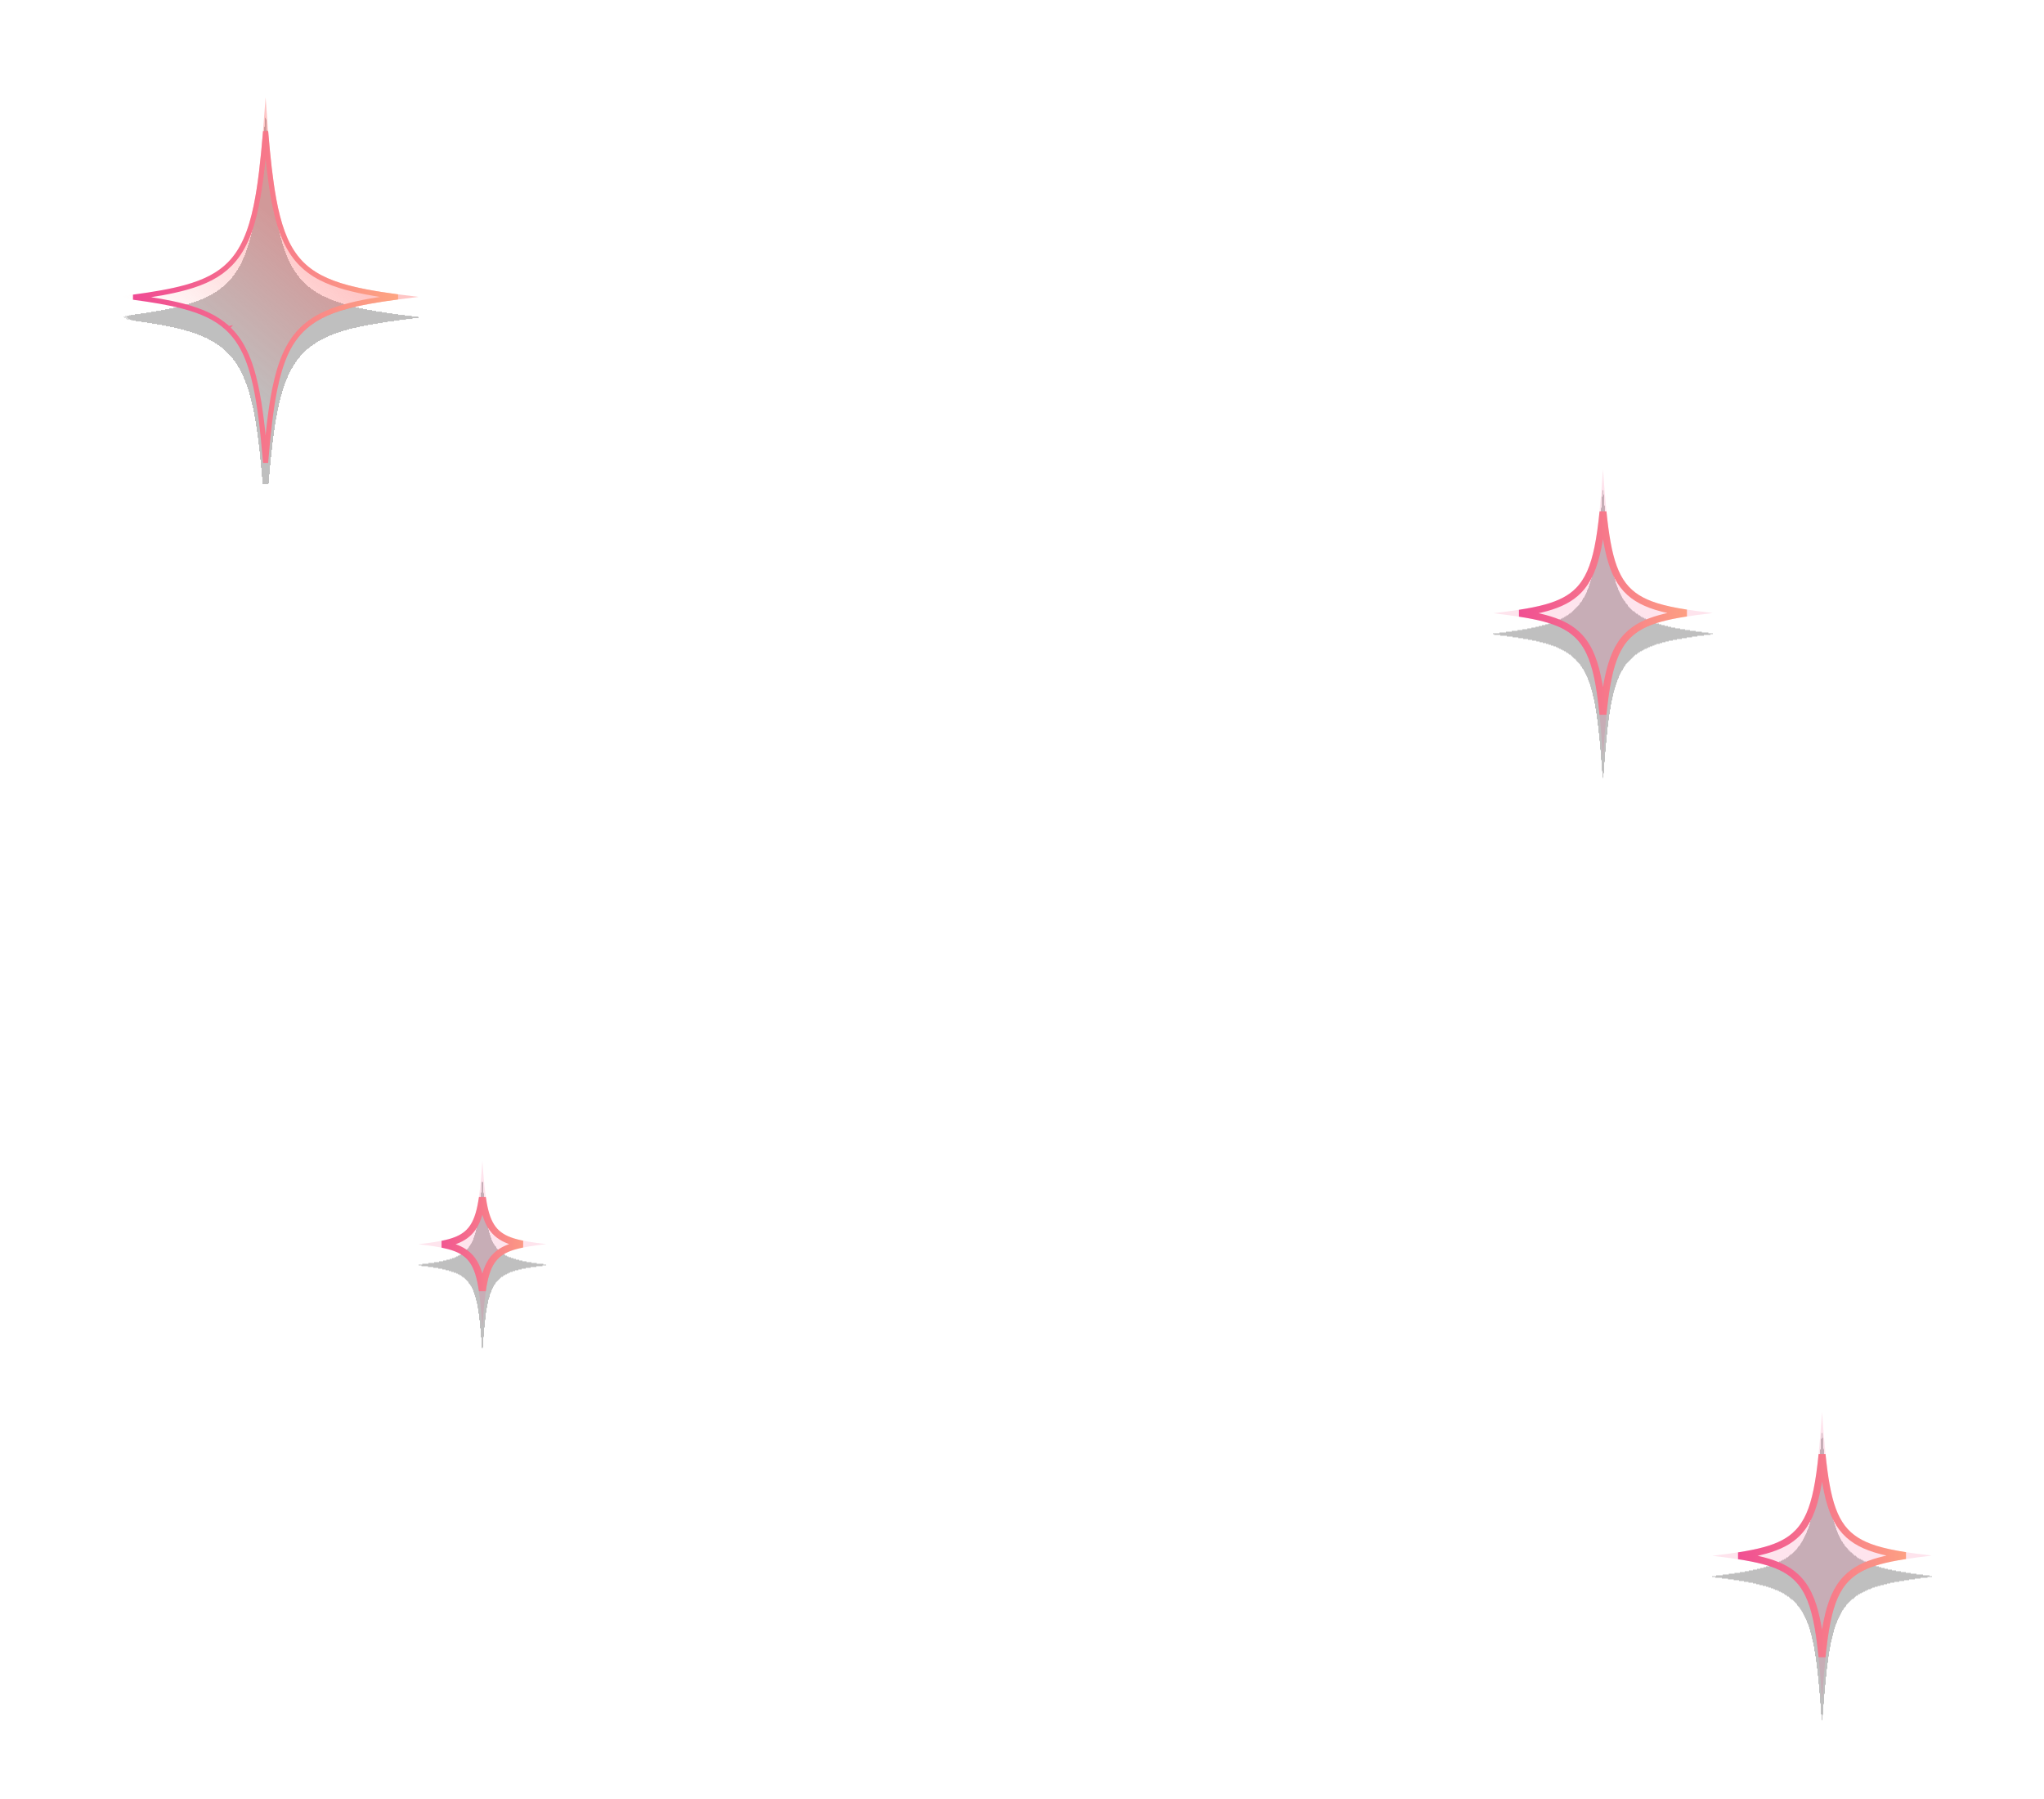
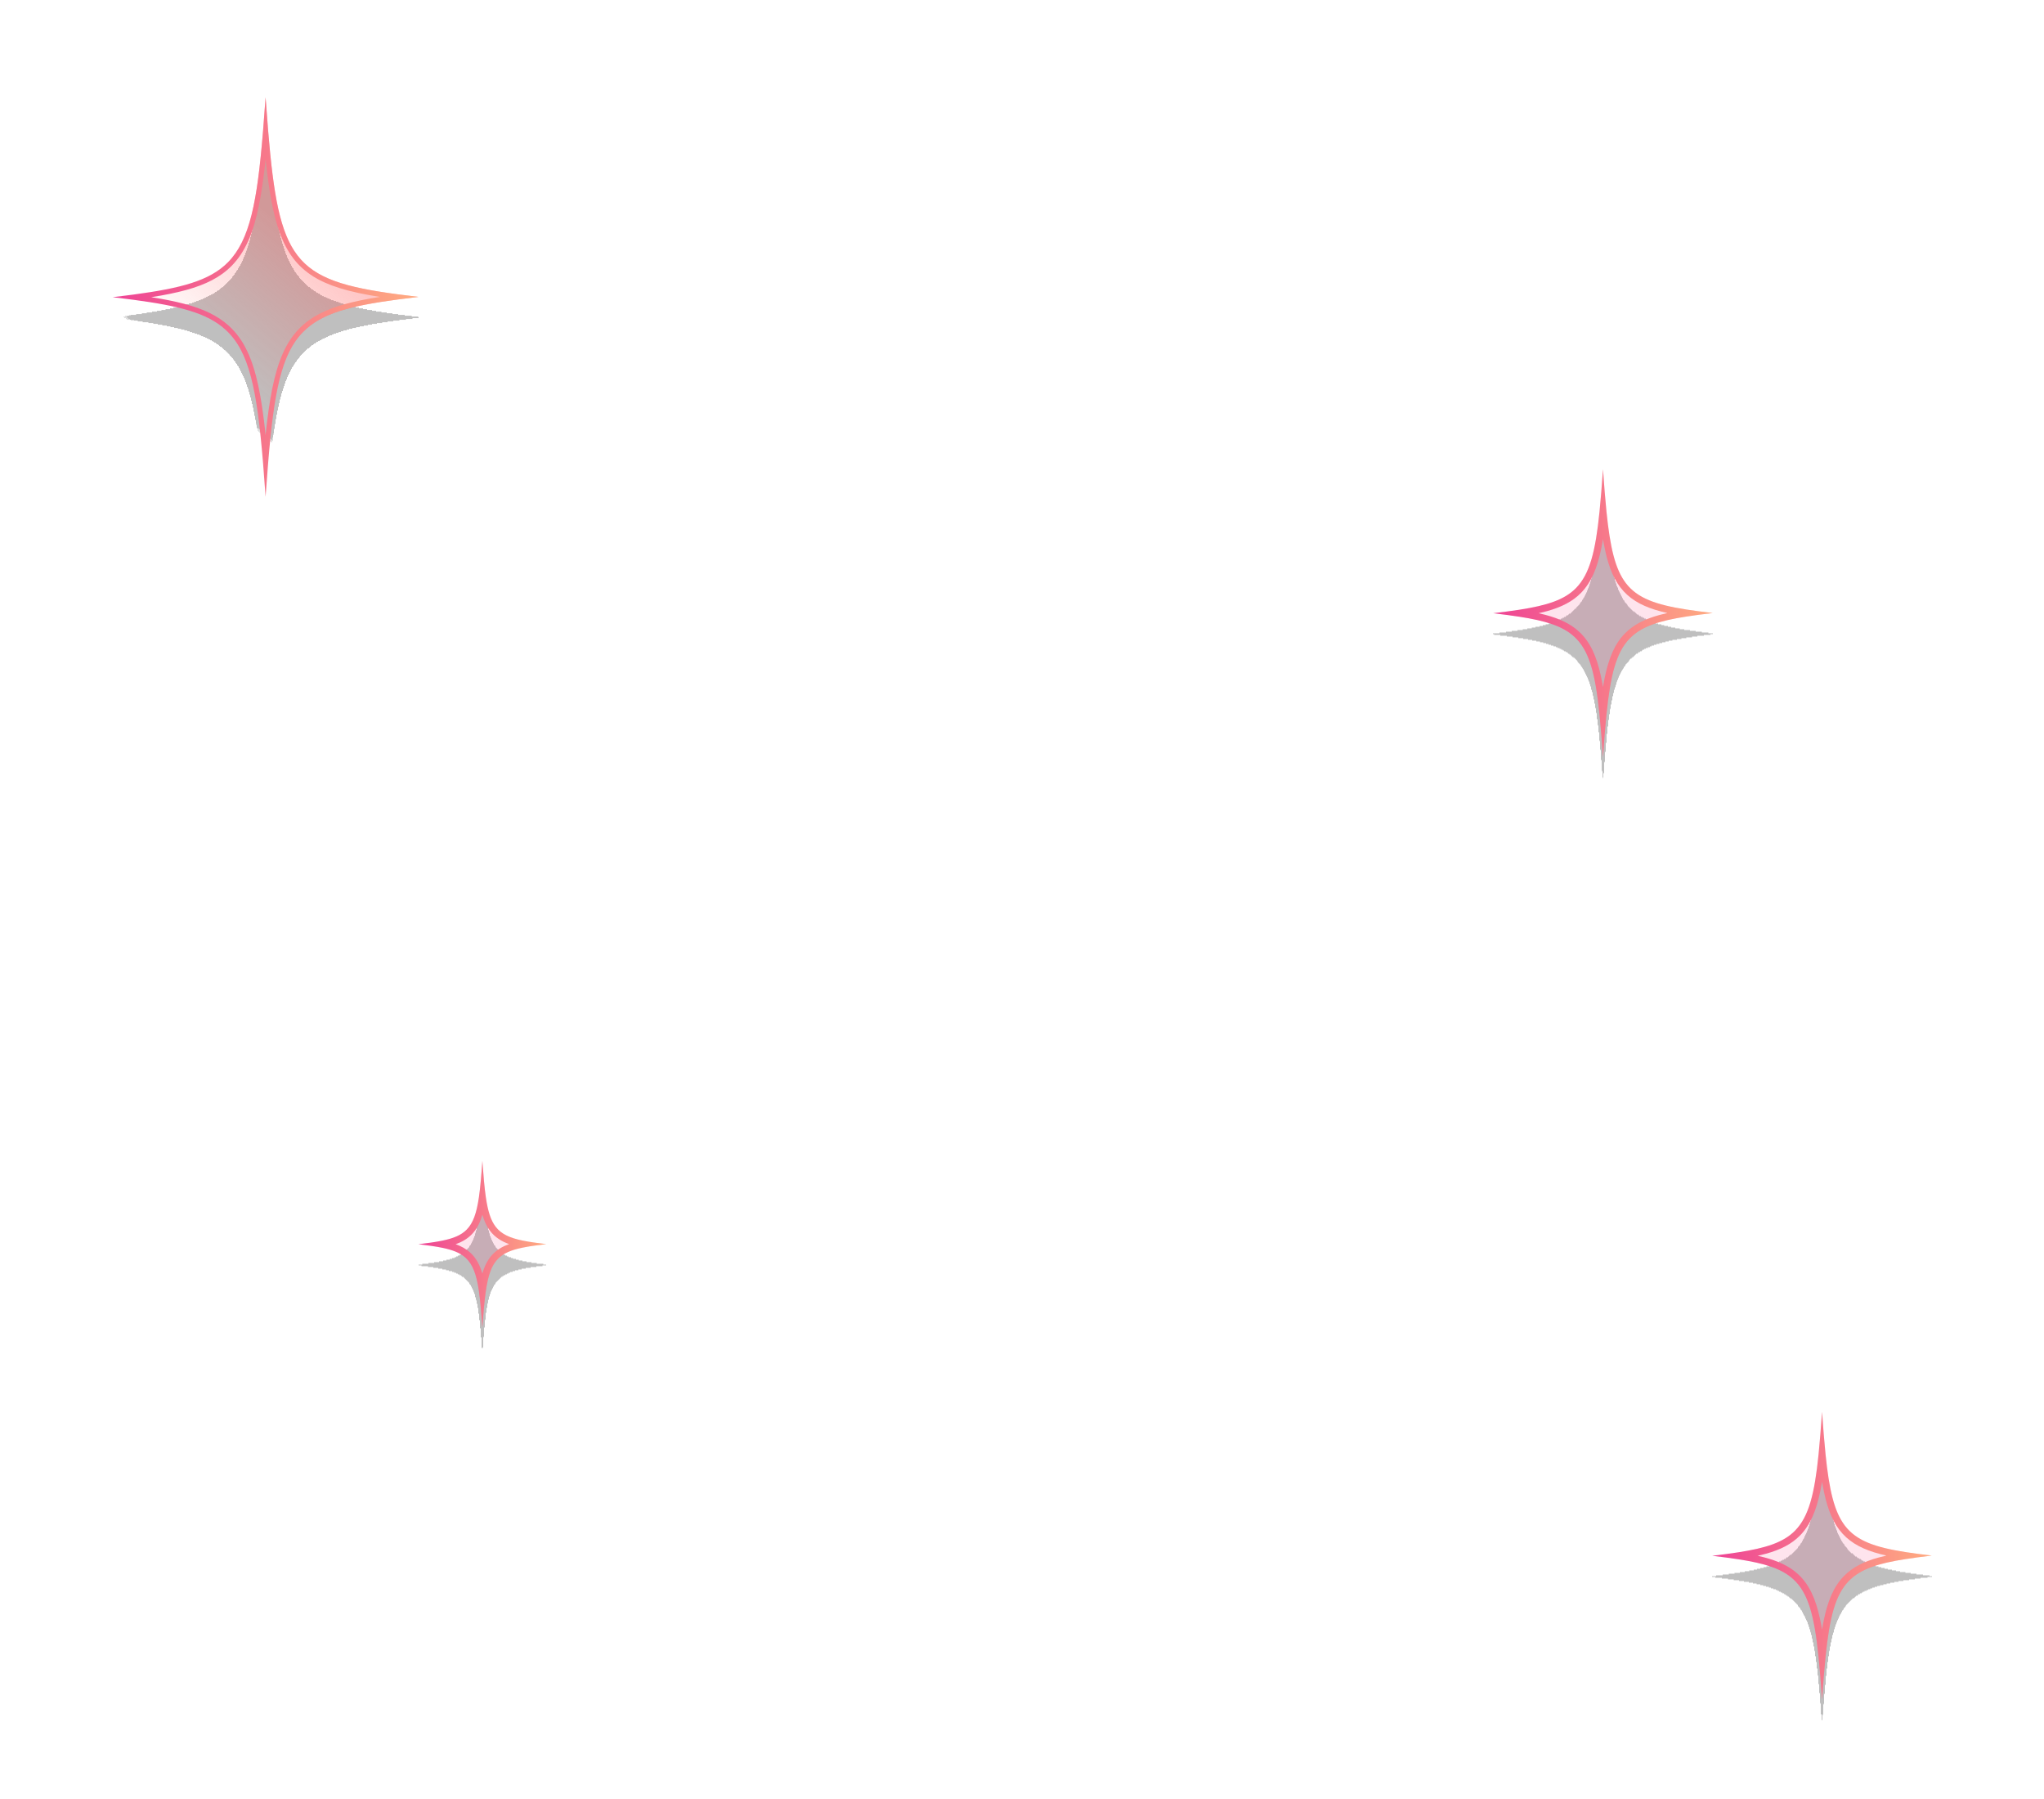
<svg xmlns="http://www.w3.org/2000/svg" width="798" height="702" viewBox="0 0 798 702" fill="none">
  <g filter="url(#filter0_bd_265_100)">
+     <path d="M163.376 115.895C139.961 118.673 126.508 121.229 118.248 129.674C108.541 139.564 106.243 157.677 103.688 193.902C101.049 156.343 98.664 138.342 88.021 128.674C79.762 121.118 66.394 118.673 44 116.006C67.33 113.228 80.869 110.673 89.043 102.339C98.835 92.338 101.134 74.336 103.688 38C106.072 71.447 108.201 89.338 116.12 99.672C124.038 110.006 137.832 112.895 163.376 115.895Z" fill="url(#paint0_linear_265_100)" fill-opacity="0.3" />
+   </g>
+   <path fill-rule="evenodd" clip-rule="evenodd" d="M90.472 103.738L90.471 103.739C86.048 108.248 80.252 111.103 72.739 113.183C68.733 114.293 64.192 115.194 59.05 116.005C63.805 116.754 68.044 117.578 71.82 118.573C79.16 120.506 84.909 123.118 89.368 127.196C95.129 132.43 98.514 139.815 100.811 150.405C101.995 155.867 102.905 162.254 103.689 169.742C104.42 162.757 105.259 156.726 106.327 151.511C108.466 141.06 111.575 133.619 116.82 128.274C121.281 123.713 127.073 120.83 134.591 118.733C138.599 117.616 143.142 116.71 148.293 115.897C142.252 114.94 137.038 113.85 132.541 112.442C124.651 109.972 118.816 106.479 114.532 100.888C110.288 95.35 107.703 87.927 105.861 77.863C105.015 73.241 104.319 68.015 103.697 62.096C102.962 69.136 102.118 75.205 101.038 80.448C98.887 90.905 95.755 98.341 90.472 103.738ZM102.69 51.232C103.03 47.115 103.357 42.712 103.688 38C104.024 42.712 104.355 47.115 104.697 51.232C106.787 76.338 109.316 90.793 116.12 99.672C123.159 108.858 134.84 112.161 155.29 114.889C157.846 115.23 160.538 115.562 163.376 115.895C160.537 116.232 157.844 116.566 155.29 116.907C136.775 119.38 125.506 122.253 118.248 129.674C109.809 138.273 106.969 153.087 104.693 180.617C104.351 184.751 104.022 189.172 103.688 193.902C103.356 189.171 103.027 184.75 102.686 180.617C100.317 151.94 97.324 137.124 88.021 128.674C80.803 122.07 69.683 119.371 52.046 117.015C49.502 116.675 46.823 116.343 44 116.006C46.823 115.67 49.502 115.337 52.046 114.997C70.528 112.525 81.858 109.664 89.043 102.339C97.565 93.635 100.412 78.87 102.69 51.232Z" fill="url(#paint1_linear_265_100)" />
+   <g filter="url(#filter1_bd_265_100)">
    <path d="M213.265 485.638C203.479 486.796 197.857 487.862 194.405 491.385C190.349 495.511 189.388 503.066 188.32 518.177C187.217 502.51 186.221 495.001 181.773 490.968C178.321 487.816 172.735 486.796 163.376 485.684C173.126 484.525 178.784 483.459 182.2 479.982C186.292 475.811 187.253 468.301 188.32 453.144C189.317 467.096 190.206 474.559 193.515 478.87C196.825 483.181 202.589 484.386 213.265 485.638Z" fill="#F53E80" fill-opacity="0.14" />
-     <path d="M172.653 485.683C173.674 485.478 174.63 485.255 175.524 485.008C178.713 484.127 181.231 482.902 183.166 480.932L183.167 480.931C185.476 478.577 186.813 475.362 187.721 470.956C187.944 469.874 188.144 468.709 188.325 467.455C188.447 468.299 188.578 469.103 188.718 469.867C189.493 474.096 190.593 477.288 192.441 479.695C194.316 482.138 196.86 483.643 200.224 484.694C201.369 485.052 202.621 485.361 203.988 485.637C202.959 485.844 201.997 486.069 201.096 486.32C197.903 487.208 195.388 488.446 193.438 490.437C191.144 492.77 189.817 495.989 188.915 500.389C188.695 501.458 188.499 502.607 188.32 503.843C188.114 502.425 187.885 501.121 187.625 499.922C186.654 495.456 185.207 492.253 182.685 489.966C180.736 488.187 178.244 487.068 175.134 486.251C174.354 486.046 173.527 485.858 172.653 485.683Z" stroke="url(#paint0_linear_265_100)" stroke-width="2.71" />
  </g>
-   <g filter="url(#filter1_bd_265_100)">
-     <path d="M163.376 115.895C139.961 118.673 126.508 121.229 118.248 129.674C108.541 139.564 106.243 157.677 103.688 193.902C101.049 156.343 98.664 138.342 88.021 128.674C79.762 121.118 66.394 118.673 44 116.006C67.33 113.228 80.869 110.673 89.043 102.339C98.835 92.338 101.134 74.336 103.688 38C106.072 71.447 108.201 89.338 116.12 99.672C124.038 110.006 137.832 112.895 163.376 115.895Z" fill="url(#paint1_linear_265_100)" fill-opacity="0.3" />
-     <path d="M88.696 127.936C94.236 132.97 97.557 140.121 99.833 150.617C101.538 158.477 102.672 168.29 103.689 180.617C104.66 168.865 105.735 159.388 107.306 151.712C109.43 141.34 112.485 134.119 117.535 128.974C121.83 124.582 127.44 121.765 134.86 119.696C140.5 118.124 147.231 116.971 155.29 115.898C146.26 114.697 138.881 113.38 132.84 111.488C125.079 109.059 119.448 105.659 115.326 100.28C111.224 94.927 108.676 87.688 106.845 77.683C105.526 70.478 104.57 61.779 103.694 51.232C102.721 63.047 101.643 72.551 100.059 80.247C97.924 90.621 94.847 97.84 89.757 103.038L89.757 103.039C85.502 107.377 79.89 110.165 72.472 112.22C66.829 113.783 60.093 114.933 52.046 116.006C59.669 117.022 66.114 118.104 71.566 119.54C78.823 121.451 84.401 124.007 88.696 127.936ZM88.696 127.936C88.696 127.936 88.696 127.936 88.696 127.936L88.021 128.674L88.693 127.934C88.694 127.935 88.695 127.935 88.696 127.936Z" stroke="url(#paint2_linear_265_100)" stroke-width="2" />
-   </g>
-   <g filter="url(#filter2_bd_265_100)">
-     <path d="M754.194 607.224C737.385 609.224 727.727 611.064 721.798 617.145C714.83 624.265 713.18 637.307 711.346 663.389C709.451 636.346 707.74 623.385 700.099 616.425C694.17 610.984 684.574 609.224 668.498 607.304C685.246 605.304 694.965 603.464 700.833 597.463C707.862 590.263 709.512 577.302 711.346 551.139C713.057 575.221 714.585 588.102 720.27 595.543C725.954 602.984 735.857 605.064 754.194 607.224Z" fill="#F53E80" fill-opacity="0.14" />
-     <path d="M678.751 607.303C682.663 606.698 686.097 606.026 689.108 605.189C694.494 603.693 698.64 601.643 701.801 598.41L701.802 598.41C705.579 594.541 707.822 589.206 709.365 581.684C710.178 577.72 710.806 573.099 711.352 567.698C711.819 572.281 712.342 576.298 712.985 579.825C714.306 587.065 716.159 592.394 719.193 596.366C722.255 600.373 726.427 602.881 732.081 604.656C735.437 605.71 739.352 606.517 743.915 607.226C739.997 607.832 736.563 608.507 733.551 609.35C728.161 610.857 724.017 612.928 720.828 616.199C717.08 620.03 714.854 625.369 713.319 632.885C712.514 636.83 711.89 641.424 711.347 646.784C710.766 641.057 710.092 636.207 709.201 632.09C707.554 624.474 705.131 619.177 701.013 615.425C697.826 612.501 693.712 610.624 688.45 609.234C685.6 608.482 682.382 607.864 678.751 607.303Z" stroke="url(#paint3_linear_265_100)" stroke-width="2.71" />
+   <g filter="url(#filter2_b_265_100)">
+     <path fill-rule="evenodd" clip-rule="evenodd" d="M184.134 481.88L184.133 481.882C182.422 483.622 180.335 484.808 177.896 485.681C180.083 486.464 181.99 487.498 183.596 488.964C185.881 491.037 187.322 493.74 188.317 497.134C189.225 494.024 190.506 491.486 192.471 489.487C194.203 487.721 196.305 486.519 198.769 485.635C195.719 484.54 193.25 482.974 191.366 480.52C190.013 478.757 189.051 476.649 188.326 474.172C187.411 477.306 186.118 479.857 184.134 481.88ZM186.956 467.454C187.517 463.647 187.911 458.958 188.32 453.144C188.736 458.961 189.133 463.65 189.694 467.453C190.479 472.771 191.586 476.356 193.515 478.87C195.701 481.717 198.957 483.209 203.992 484.255C206.581 484.793 209.639 485.213 213.265 485.638C209.634 486.067 206.577 486.485 203.991 487.019C199.606 487.926 196.576 489.169 194.405 491.385C191.911 493.922 190.587 497.755 189.689 503.845C189.127 507.659 188.731 512.358 188.32 518.177C187.91 512.352 187.515 507.655 186.951 503.845C185.999 497.407 184.567 493.502 181.773 490.968C179.658 489.037 176.743 487.907 172.65 487.065C170.061 486.532 167.002 486.115 163.376 485.684C167.001 485.253 170.061 484.835 172.649 484.301C177.023 483.399 180.054 482.166 182.2 479.982C184.722 477.411 186.055 473.571 186.956 467.454Z" fill="url(#paint2_linear_265_100)" />
  </g>
  <g filter="url(#filter3_bd_265_100)">
+     <path d="M754.194 607.224C737.385 609.224 727.727 611.064 721.798 617.145C714.83 624.265 713.18 637.307 711.346 663.389C709.451 636.346 707.74 623.385 700.099 616.425C694.17 610.984 684.574 609.224 668.498 607.304C685.246 605.304 694.965 603.464 700.833 597.463C707.862 590.263 709.512 577.302 711.346 551.139C713.057 575.221 714.585 588.102 720.27 595.543C725.954 602.984 735.857 605.064 754.194 607.224Z" fill="#F53E80" fill-opacity="0.14" />
+   </g>
+   <g filter="url(#filter4_b_265_100)">
+     <path fill-rule="evenodd" clip-rule="evenodd" d="M700.833 597.463C696.282 602.117 689.415 604.268 678.75 605.932C675.663 606.414 672.258 606.855 668.498 607.304C672.258 607.753 675.664 608.194 678.751 608.674C688.862 610.249 695.557 612.257 700.099 616.425C705.972 621.775 708.342 630.672 709.985 646.784C710.479 651.633 710.908 657.134 711.346 663.389C711.785 657.137 712.214 651.635 712.709 646.784C714.276 631.395 716.5 622.559 721.798 617.145C726.396 612.429 733.236 610.264 743.916 608.597C747.007 608.114 750.42 607.673 754.194 607.224C750.424 606.78 747.01 606.339 743.917 605.855C731.963 603.982 724.786 601.454 720.27 595.543C716.058 590.03 714.128 581.529 712.714 567.697C712.22 562.863 711.789 557.377 711.346 551.139C710.909 557.375 710.482 562.861 709.991 567.698C708.42 583.153 706.186 591.979 700.833 597.463ZM711.354 578.35C711.147 579.607 710.927 580.809 710.692 581.957C709.126 589.589 706.81 595.219 702.772 599.356L702.77 599.358C699.382 602.822 694.987 604.962 689.471 606.495C688.437 606.782 687.356 607.049 686.226 607.302C687.113 607.499 687.969 607.706 688.795 607.924C694.171 609.344 698.517 611.297 701.928 614.425C706.342 618.449 708.852 624.062 710.526 631.803C710.821 633.17 711.093 634.614 711.345 636.141C711.547 634.913 711.762 633.738 711.992 632.614C713.548 624.991 715.846 619.354 719.86 615.251C723.273 611.752 727.663 609.59 733.186 608.045C734.234 607.752 735.33 607.479 736.476 607.222C734.768 606.838 733.17 606.418 731.675 605.949C725.846 604.119 721.398 601.484 718.117 597.188C714.891 592.965 712.988 587.388 711.652 580.068C711.55 579.508 711.451 578.935 711.354 578.35Z" fill="url(#paint3_linear_265_100)" />
+   </g>
+   <g filter="url(#filter5_bd_265_100)">
    <path d="M668.67 239.296C651.861 241.296 642.204 243.136 636.275 249.217C629.307 256.337 627.656 269.379 625.822 295.461C623.928 268.418 622.216 255.457 614.576 248.497C608.647 243.056 599.05 241.296 582.975 239.376C599.723 237.376 609.441 235.536 615.309 229.535C622.338 222.335 623.989 209.374 625.822 183.211C627.534 207.293 629.062 220.174 634.747 227.615C640.431 235.056 650.333 237.136 668.67 239.296Z" fill="#F53E80" fill-opacity="0.14" />
-     <path d="M593.228 239.375C597.14 238.77 600.573 238.098 603.584 237.261C608.971 235.765 613.117 233.715 616.278 230.483L616.279 230.482C620.055 226.613 622.298 221.278 623.841 213.756C624.655 209.792 625.283 205.171 625.829 199.77C626.295 204.353 626.818 208.37 627.462 211.897C628.783 219.137 630.636 224.466 633.67 228.438C636.732 232.446 640.904 234.953 646.558 236.728C649.914 237.782 653.829 238.589 658.392 239.298C654.474 239.904 651.039 240.579 648.028 241.422C642.637 242.929 638.494 245 635.305 248.271C631.556 252.102 629.33 257.441 627.796 264.957C626.99 268.902 626.367 273.496 625.823 278.856C625.242 273.129 624.568 268.279 623.678 264.162C622.031 256.546 619.607 251.249 615.49 247.497C612.302 244.573 608.189 242.696 602.926 241.306C600.077 240.554 596.859 239.936 593.228 239.375Z" stroke="url(#paint4_linear_265_100)" stroke-width="2.71" />
+   </g>
+   <g filter="url(#filter6_b_265_100)">
+     <path fill-rule="evenodd" clip-rule="evenodd" d="M615.309 229.535C610.758 234.189 603.892 236.34 593.227 238.004C590.14 238.486 586.734 238.927 582.975 239.376C586.735 239.825 590.14 240.266 593.227 240.746C603.339 242.321 610.033 244.329 614.576 248.497C620.449 253.847 622.819 262.744 624.461 278.857C624.956 283.705 625.384 289.206 625.822 295.461C626.262 289.209 626.691 283.707 627.185 278.856C628.753 263.467 630.977 254.631 636.275 249.217C640.873 244.501 647.713 242.336 658.392 240.669C661.484 240.186 664.897 239.745 668.67 239.296C664.9 238.852 661.487 238.411 658.393 237.927C646.44 236.054 639.262 233.526 634.747 227.615C630.534 222.102 628.604 213.601 627.191 199.769C626.697 194.935 626.266 189.449 625.822 183.211C625.385 189.447 624.959 194.933 624.467 199.77C622.896 215.225 620.663 224.051 615.309 229.535ZM625.831 210.422C625.624 211.679 625.404 212.881 625.169 214.029C623.603 221.661 621.287 227.291 617.248 231.428L617.246 231.43C613.858 234.894 609.463 237.034 603.947 238.567C602.913 238.854 601.833 239.122 600.703 239.374C601.589 239.571 602.445 239.778 603.272 239.996C608.648 241.416 612.994 243.369 616.405 246.497C620.818 250.521 623.328 256.134 625.002 263.875C625.298 265.242 625.569 266.686 625.822 268.213C626.024 266.985 626.239 265.81 626.468 264.686C628.024 257.063 630.323 251.426 634.336 247.324C637.75 243.824 642.139 241.662 647.663 240.117C648.71 239.824 649.806 239.551 650.953 239.294C649.245 238.91 647.646 238.49 646.152 238.021C640.323 236.191 635.875 233.556 632.593 229.26C629.367 225.037 627.465 219.46 626.129 212.14C626.027 211.58 625.927 211.007 625.831 210.422Z" fill="url(#paint4_linear_265_100)" />
  </g>
  <defs>
-     <filter id="filter0_bd_265_100" x="153.892" y="443.66" width="68.856" height="84.001" filterUnits="userSpaceOnUse" color-interpolation-filters="sRGB">
+     <filter id="filter0_bd_265_100" x="37" y="31" width="133.376" height="170.902" filterUnits="userSpaceOnUse" color-interpolation-filters="sRGB">
+       <feFlood flood-opacity="0" result="BackgroundImageFix" />
+       <feGaussianBlur in="BackgroundImageFix" stdDeviation="3.5" />
+       <feComposite in2="SourceAlpha" operator="in" result="effect1_backgroundBlur_265_100" />
+       <feColorMatrix in="SourceAlpha" type="matrix" values="0 0 0 0 0 0 0 0 0 0 0 0 0 0 0 0 0 0 127 0" result="hardAlpha" />
+       <feOffset dy="8" />
+       <feColorMatrix type="matrix" values="0 0 0 0 0 0 0 0 0 0 0 0 0 0 0 0 0 0 0.25 0" />
+       <feBlend mode="normal" in2="effect1_backgroundBlur_265_100" result="effect2_dropShadow_265_100" />
+       <feBlend mode="normal" in="SourceGraphic" in2="effect2_dropShadow_265_100" result="shape" />
+     </filter>
+     <filter id="filter1_bd_265_100" x="153.892" y="443.66" width="68.856" height="84.001" filterUnits="userSpaceOnUse" color-interpolation-filters="sRGB">
      <feFlood flood-opacity="0" result="BackgroundImageFix" />
      <feGaussianBlur in="BackgroundImageFix" stdDeviation="4.742" />
      <feComposite in2="SourceAlpha" operator="in" result="effect1_backgroundBlur_265_100" />
      <feColorMatrix in="SourceAlpha" type="matrix" values="0 0 0 0 0 0 0 0 0 0 0 0 0 0 0 0 0 0 127 0" result="hardAlpha" />
      <feOffset dy="8.129" />
      <feColorMatrix type="matrix" values="0 0 0 0 0 0 0 0 0 0 0 0 0 0 0 0 0 0 0.25 0" />
      <feBlend mode="normal" in2="effect1_backgroundBlur_265_100" result="effect2_dropShadow_265_100" />
      <feBlend mode="normal" in="SourceGraphic" in2="effect2_dropShadow_265_100" result="shape" />
    </filter>
-     <filter id="filter1_bd_265_100" x="37" y="31" width="133.376" height="170.902" filterUnits="userSpaceOnUse" color-interpolation-filters="sRGB">
+     <filter id="filter2_b_265_100" x="153.892" y="443.66" width="68.856" height="84.001" filterUnits="userSpaceOnUse" color-interpolation-filters="sRGB">
      <feFlood flood-opacity="0" result="BackgroundImageFix" />
-       <feGaussianBlur in="BackgroundImageFix" stdDeviation="3.5" />
+       <feGaussianBlur in="BackgroundImageFix" stdDeviation="4.742" />
+       <feComposite in2="SourceAlpha" operator="in" result="effect1_backgroundBlur_265_100" />
+       <feBlend mode="normal" in="SourceGraphic" in2="effect1_backgroundBlur_265_100" result="shape" />
+     </filter>
+     <filter id="filter3_bd_265_100" x="656.498" y="539.139" width="109.696" height="136.249" filterUnits="userSpaceOnUse" color-interpolation-filters="sRGB">
+       <feFlood flood-opacity="0" result="BackgroundImageFix" />
+       <feGaussianBlur in="BackgroundImageFix" stdDeviation="6" />
      <feComposite in2="SourceAlpha" operator="in" result="effect1_backgroundBlur_265_100" />
      <feColorMatrix in="SourceAlpha" type="matrix" values="0 0 0 0 0 0 0 0 0 0 0 0 0 0 0 0 0 0 127 0" result="hardAlpha" />
-       <feOffset dy="8" />
+       <feOffset dy="8.129" />
      <feColorMatrix type="matrix" values="0 0 0 0 0 0 0 0 0 0 0 0 0 0 0 0 0 0 0.25 0" />
      <feBlend mode="normal" in2="effect1_backgroundBlur_265_100" result="effect2_dropShadow_265_100" />
      <feBlend mode="normal" in="SourceGraphic" in2="effect2_dropShadow_265_100" result="shape" />
    </filter>
-     <filter id="filter2_bd_265_100" x="659.014" y="541.656" width="104.664" height="131.217" filterUnits="userSpaceOnUse" color-interpolation-filters="sRGB">
+     <filter id="filter4_b_265_100" x="659.014" y="541.656" width="104.664" height="131.217" filterUnits="userSpaceOnUse" color-interpolation-filters="sRGB">
+       <feFlood flood-opacity="0" result="BackgroundImageFix" />
+       <feGaussianBlur in="BackgroundImageFix" stdDeviation="4.742" />
+       <feComposite in2="SourceAlpha" operator="in" result="effect1_backgroundBlur_265_100" />
+       <feBlend mode="normal" in="SourceGraphic" in2="effect1_backgroundBlur_265_100" result="shape" />
+     </filter>
+     <filter id="filter5_bd_265_100" x="573.491" y="173.728" width="104.664" height="131.217" filterUnits="userSpaceOnUse" color-interpolation-filters="sRGB">
      <feFlood flood-opacity="0" result="BackgroundImageFix" />
      <feGaussianBlur in="BackgroundImageFix" stdDeviation="4.742" />
      <feComposite in2="SourceAlpha" operator="in" result="effect1_backgroundBlur_265_100" />
      <feColorMatrix in="SourceAlpha" type="matrix" values="0 0 0 0 0 0 0 0 0 0 0 0 0 0 0 0 0 0 127 0" result="hardAlpha" />
      <feOffset dy="8.129" />
      <feColorMatrix type="matrix" values="0 0 0 0 0 0 0 0 0 0 0 0 0 0 0 0 0 0 0.25 0" />
      <feBlend mode="normal" in2="effect1_backgroundBlur_265_100" result="effect2_dropShadow_265_100" />
      <feBlend mode="normal" in="SourceGraphic" in2="effect2_dropShadow_265_100" result="shape" />
    </filter>
-     <filter id="filter3_bd_265_100" x="573.491" y="173.728" width="104.664" height="131.217" filterUnits="userSpaceOnUse" color-interpolation-filters="sRGB">
+     <filter id="filter6_b_265_100" x="573.491" y="173.728" width="104.664" height="131.217" filterUnits="userSpaceOnUse" color-interpolation-filters="sRGB">
      <feFlood flood-opacity="0" result="BackgroundImageFix" />
      <feGaussianBlur in="BackgroundImageFix" stdDeviation="4.742" />
      <feComposite in2="SourceAlpha" operator="in" result="effect1_backgroundBlur_265_100" />
-       <feColorMatrix in="SourceAlpha" type="matrix" values="0 0 0 0 0 0 0 0 0 0 0 0 0 0 0 0 0 0 127 0" result="hardAlpha" />
-       <feOffset dy="8.129" />
-       <feColorMatrix type="matrix" values="0 0 0 0 0 0 0 0 0 0 0 0 0 0 0 0 0 0 0.25 0" />
-       <feBlend mode="normal" in2="effect1_backgroundBlur_265_100" result="effect2_dropShadow_265_100" />
-       <feBlend mode="normal" in="SourceGraphic" in2="effect2_dropShadow_265_100" result="shape" />
+       <feBlend mode="normal" in="SourceGraphic" in2="effect1_backgroundBlur_265_100" result="shape" />
    </filter>
-     <linearGradient id="paint0_linear_265_100" x1="163.376" y1="518.177" x2="214.318" y2="517.342" gradientUnits="userSpaceOnUse">
+     <linearGradient id="paint0_linear_265_100" x1="123.287" y1="99.47" x2="83.644" y2="146.24" gradientUnits="userSpaceOnUse">
+       <stop stop-color="#FE4343" />
+       <stop offset="1" stop-color="#FE4343" stop-opacity="0" />
+     </linearGradient>
+     <linearGradient id="paint1_linear_265_100" x1="44" y1="193.902" x2="165.896" y2="191.906" gradientUnits="userSpaceOnUse">
      <stop stop-color="#EE4295" />
      <stop offset="1" stop-color="#FFAD80" />
    </linearGradient>
-     <linearGradient id="paint1_linear_265_100" x1="123.287" y1="99.47" x2="83.644" y2="146.24" gradientUnits="userSpaceOnUse">
-       <stop stop-color="#FE4343" />
-       <stop offset="1" stop-color="#FE4343" stop-opacity="0" />
-     </linearGradient>
-     <linearGradient id="paint2_linear_265_100" x1="44" y1="193.902" x2="165.896" y2="191.906" gradientUnits="userSpaceOnUse">
+     <linearGradient id="paint2_linear_265_100" x1="163.376" y1="518.177" x2="214.318" y2="517.342" gradientUnits="userSpaceOnUse">
      <stop stop-color="#EE4295" />
      <stop offset="1" stop-color="#FFAD80" />
    </linearGradient>
    <linearGradient id="paint3_linear_265_100" x1="668.498" y1="663.389" x2="756.003" y2="661.96" gradientUnits="userSpaceOnUse">
      <stop stop-color="#EE4295" />
      <stop offset="1" stop-color="#FFAD80" />
    </linearGradient>
    <linearGradient id="paint4_linear_265_100" x1="582.975" y1="295.461" x2="670.48" y2="294.032" gradientUnits="userSpaceOnUse">
      <stop stop-color="#EE4295" />
      <stop offset="1" stop-color="#FFAD80" />
    </linearGradient>
  </defs>
</svg>
